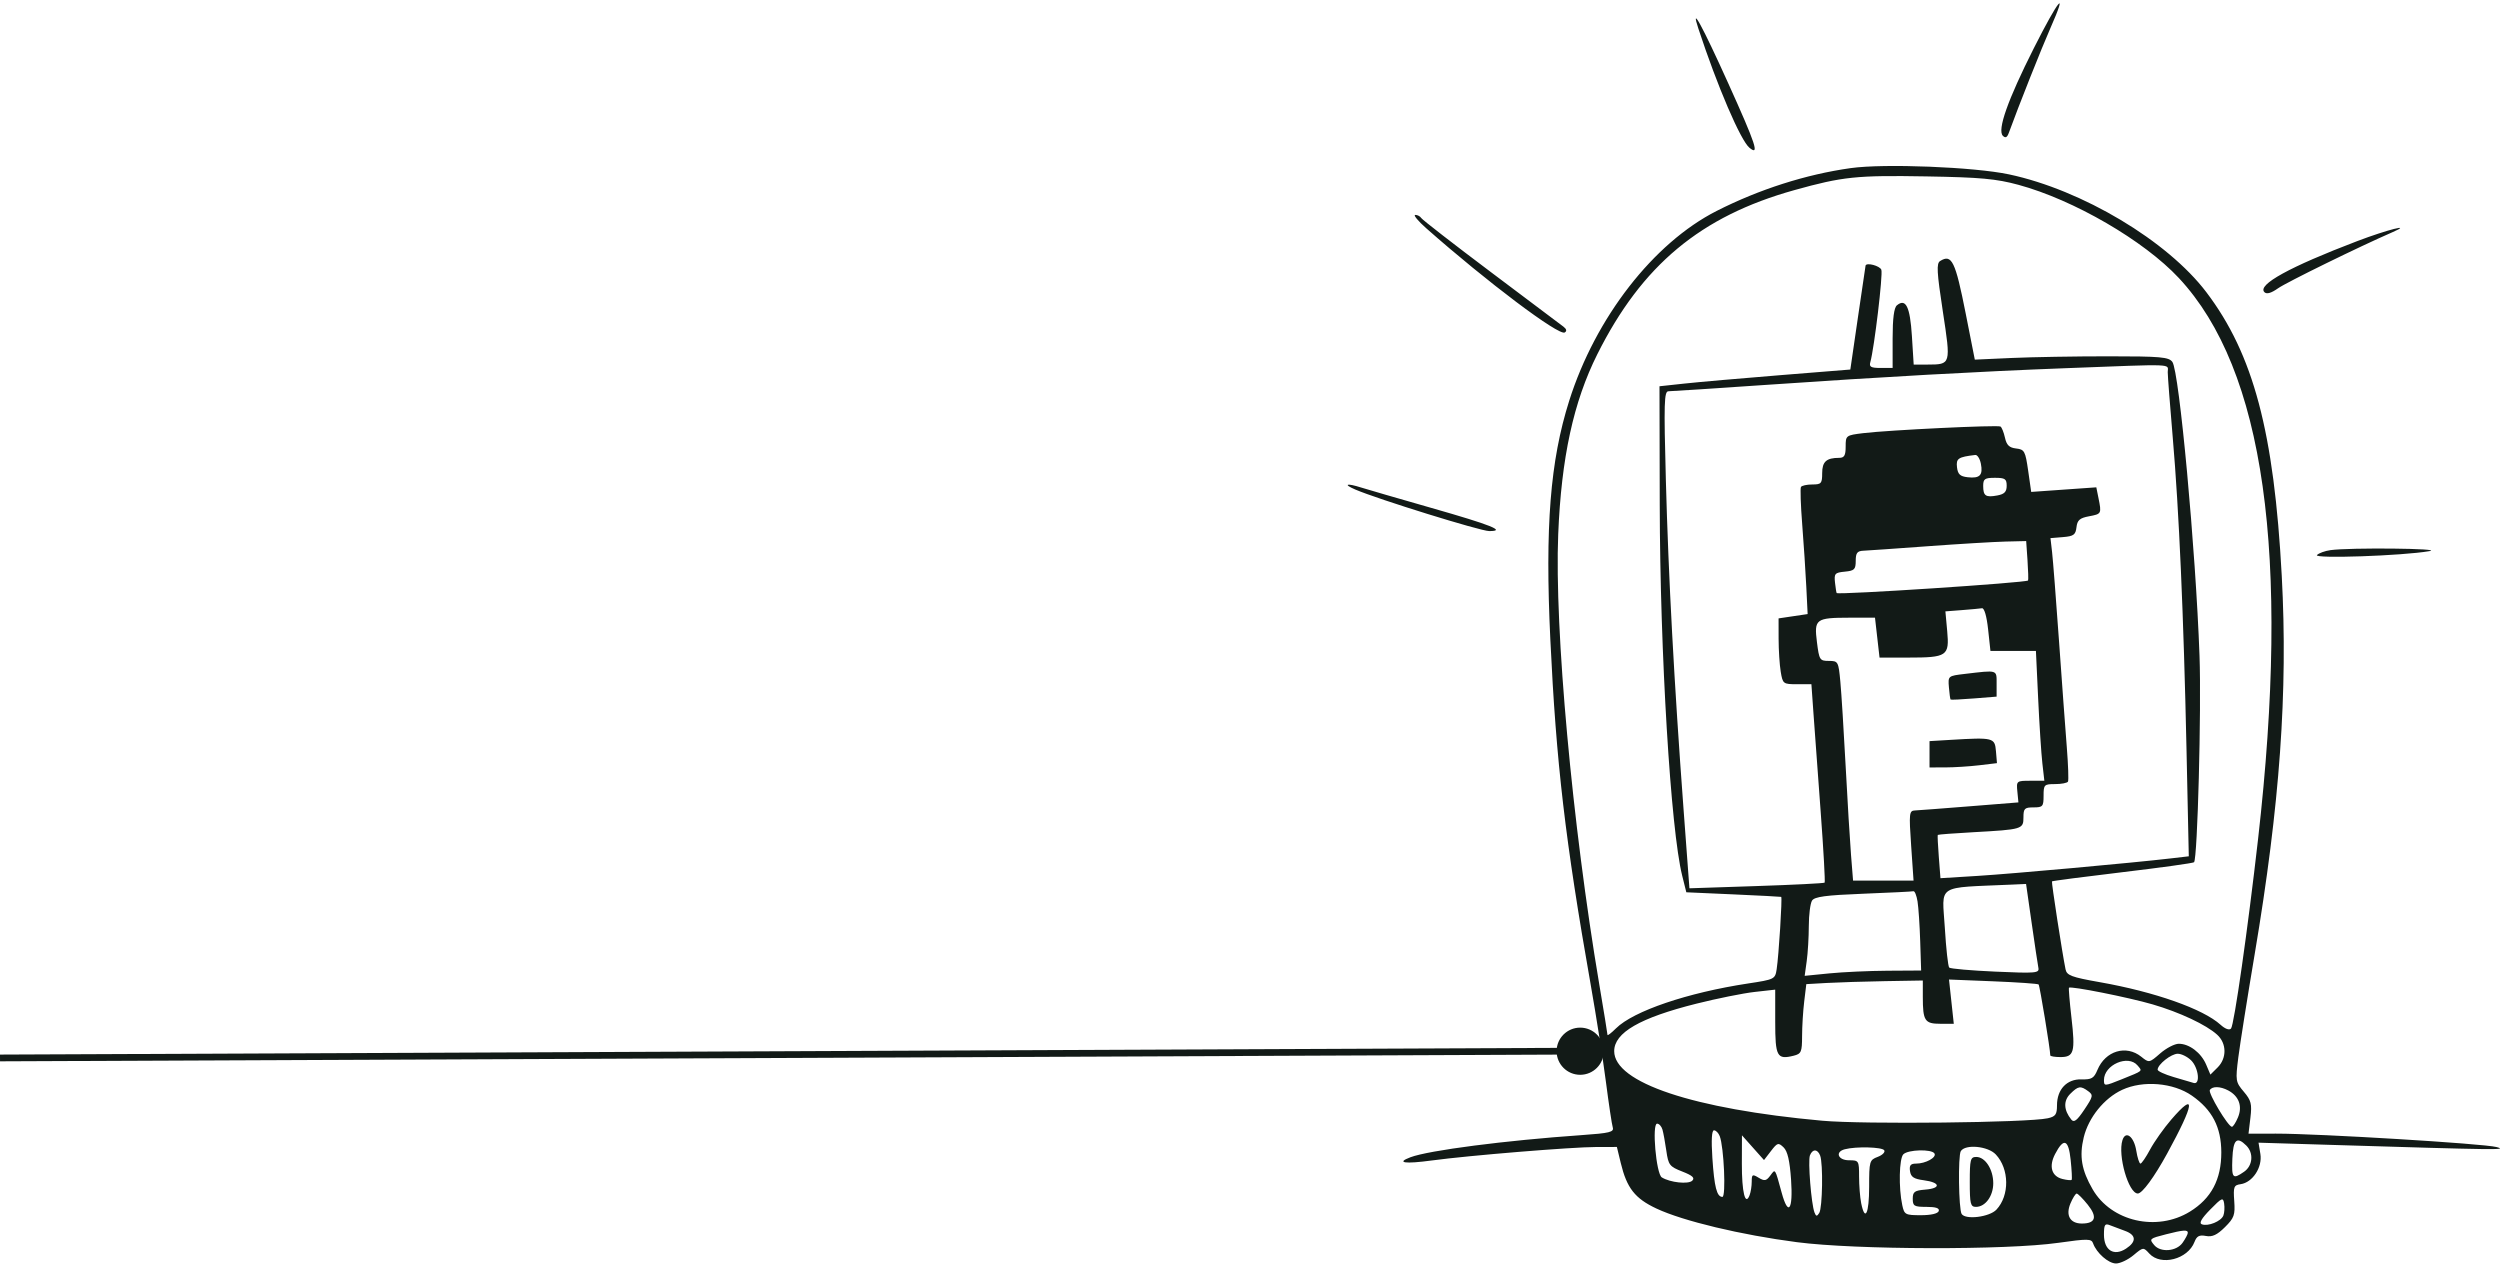
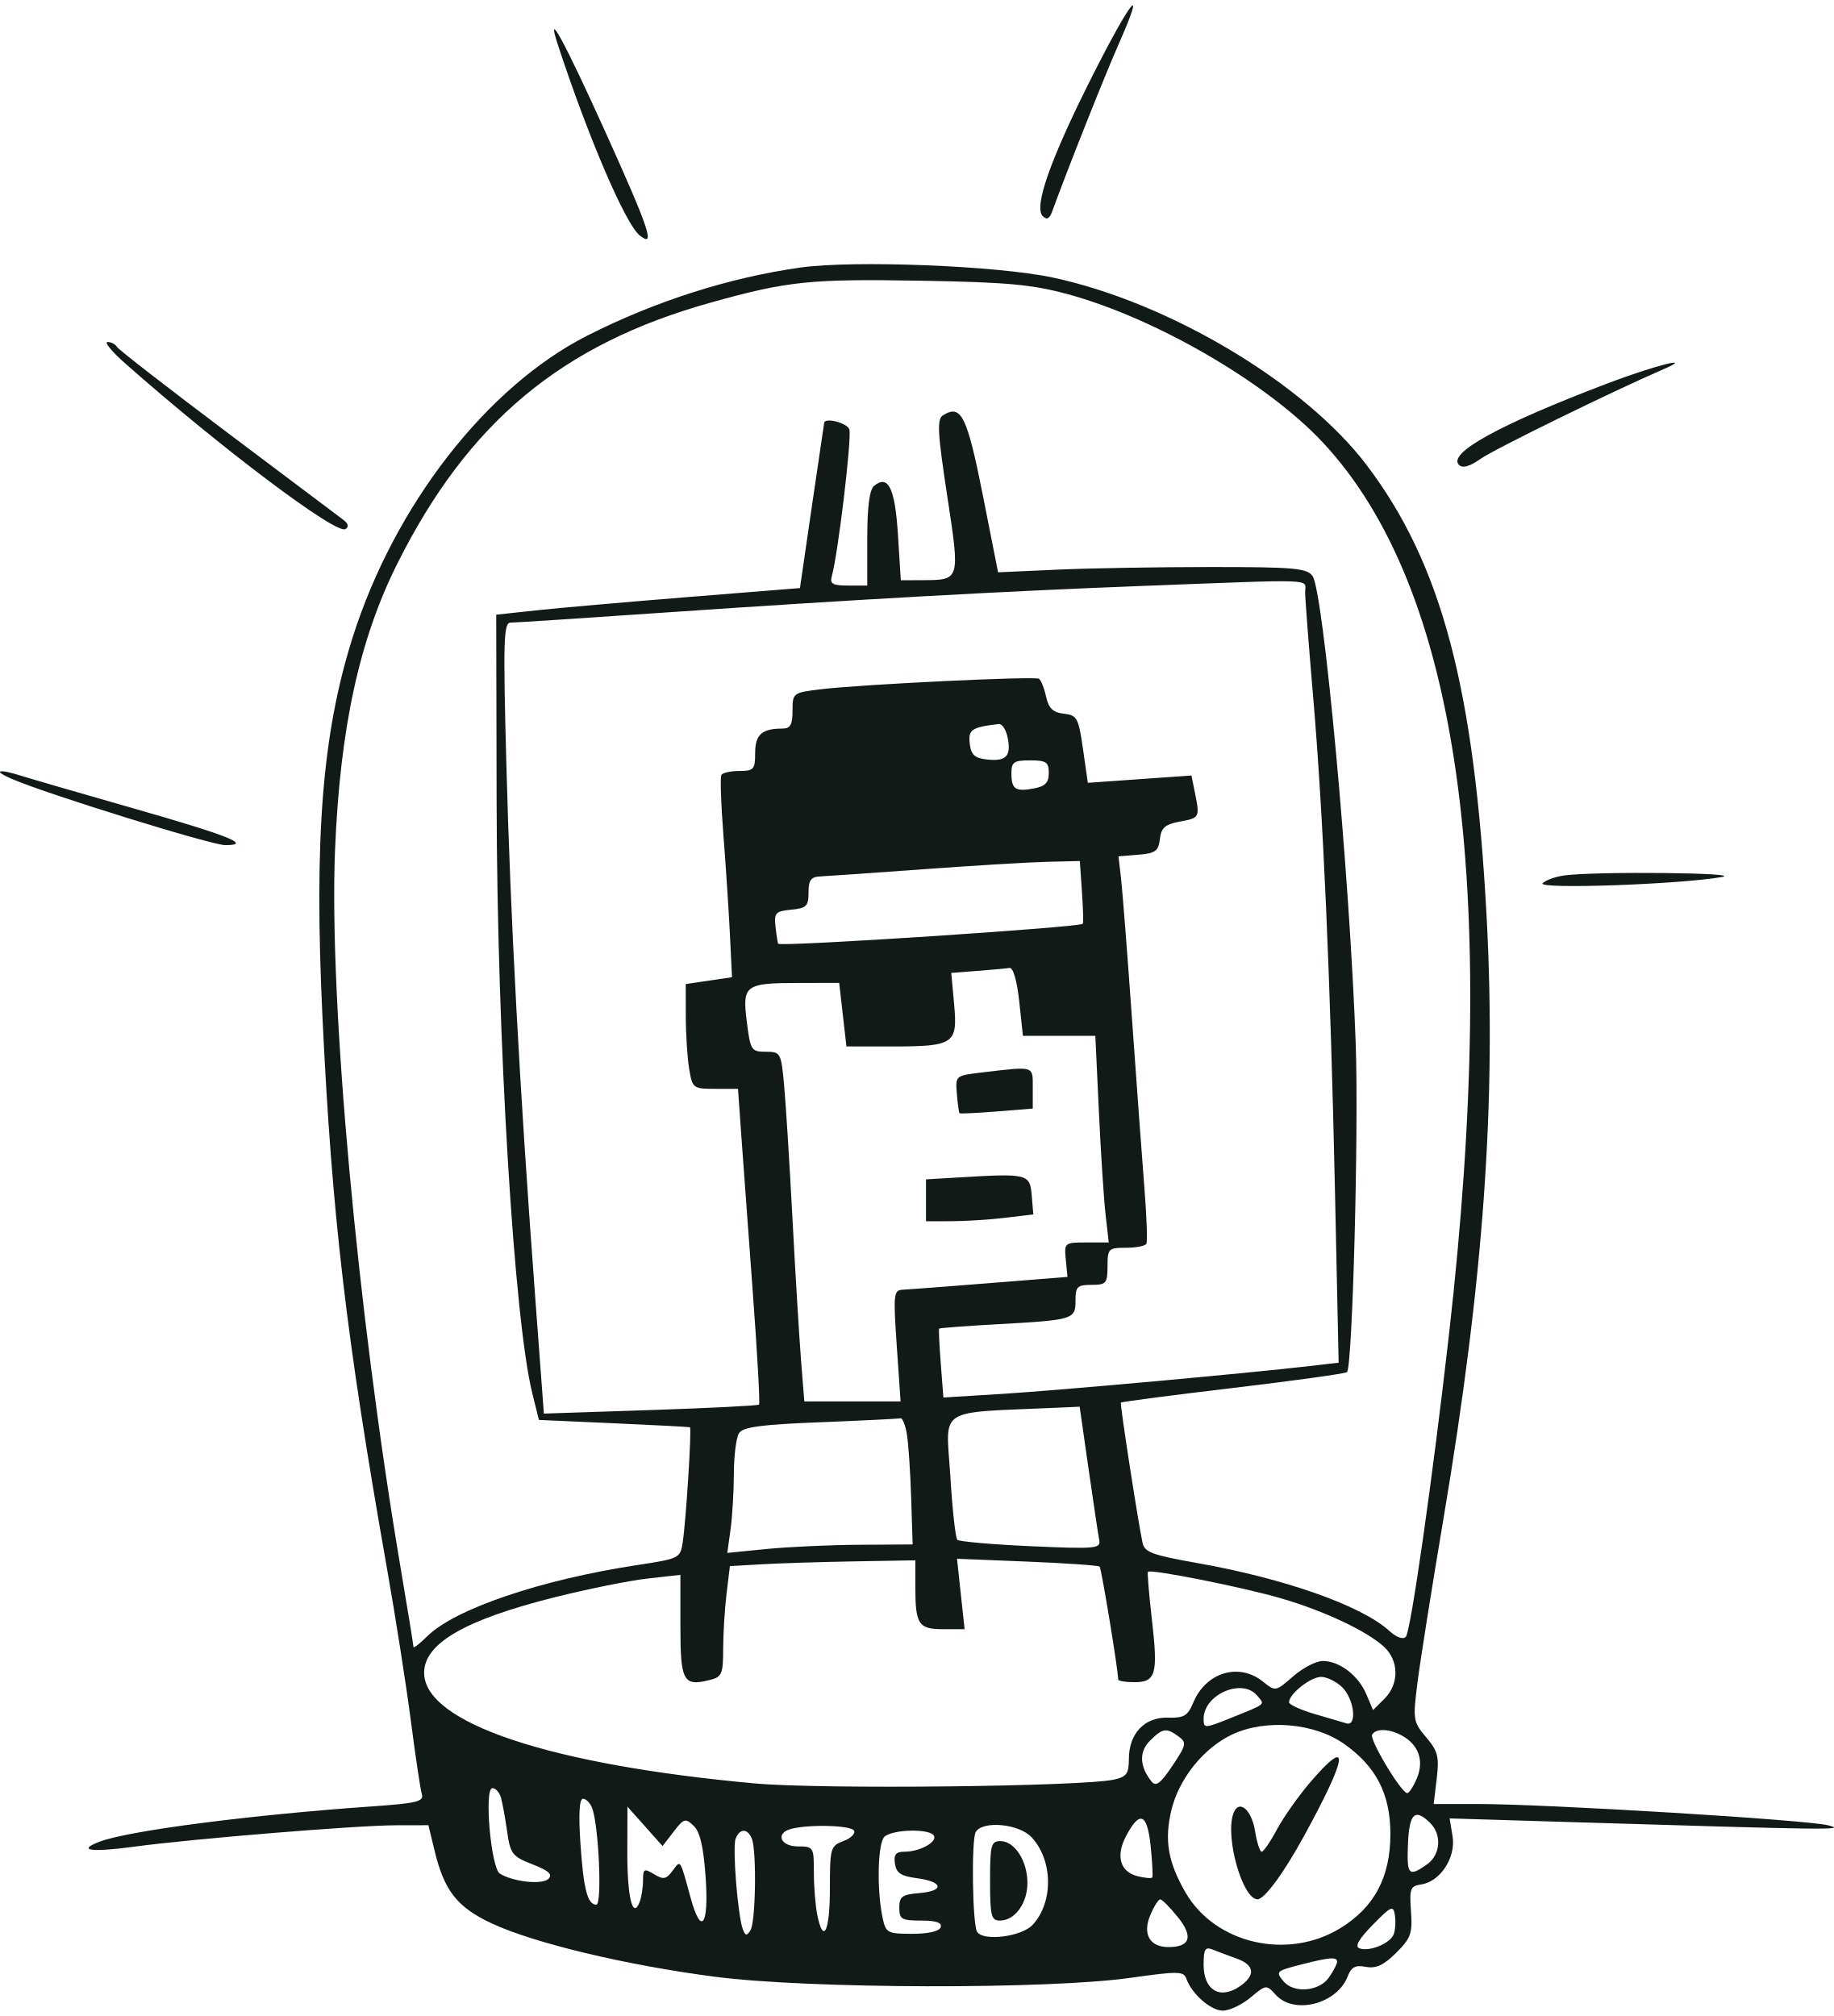
- <svg xmlns="http://www.w3.org/2000/svg" width="371" height="188" viewBox="0 0 371 188" fill="none">
-   <path fill-rule="evenodd" clip-rule="evenodd" d="M301.825 7.143C297.947 14.833 296.367 19.301 297.227 20.154C297.603 20.528 297.858 20.406 298.102 19.734C299.521 15.83 302.989 7.091 304.274 4.187C306.969 -1.908 305.487 -0.119 301.825 7.143ZM252.032 4.224C254.84 12.774 258.305 20.855 259.626 21.935C261.15 23.181 260.585 21.469 256.462 12.341C252.624 3.842 250.822 0.542 252.032 4.224ZM274.629 24.95C267.991 25.884 261.064 28.098 254.753 31.302C245.374 36.065 236.771 47.138 232.872 59.468C230.046 68.407 229.274 78.151 230.068 94.868C230.944 113.301 232.271 124.651 236.07 146.193C236.879 150.782 237.89 157.229 238.315 160.52C238.741 163.811 239.199 166.866 239.333 167.308C239.541 167.998 238.883 168.161 234.708 168.452C223.402 169.241 212.024 170.712 209.313 171.735C207.122 172.562 208.436 172.759 212.489 172.213C217.999 171.47 233.232 170.223 236.884 170.215L239.946 170.209L240.523 172.597C241.423 176.318 242.624 177.85 245.818 179.349C249.764 181.202 258.355 183.258 266.678 184.342C275.399 185.477 297.725 185.532 305.435 184.437C309.834 183.813 310.37 183.82 310.612 184.509C311.115 185.939 312.893 187.5 314.018 187.5C314.634 187.5 315.797 186.95 316.603 186.277C318.057 185.062 318.074 185.06 318.958 186.03C320.676 187.914 324.674 186.883 325.663 184.301C325.997 183.431 326.379 183.231 327.357 183.417C328.302 183.596 329.014 183.267 330.176 182.114C331.552 180.748 331.711 180.304 331.561 178.231C331.409 176.125 331.504 175.874 332.503 175.734C334.285 175.482 335.763 173.226 335.44 171.25L335.165 169.573L345.724 169.895C370.935 170.663 372.225 170.68 370.47 170.219C368.534 169.71 344.159 168.228 337.763 168.231L333.679 168.233L333.962 165.867C334.206 163.824 334.072 163.299 332.978 162.008C331.762 160.575 331.73 160.37 332.167 156.914C332.417 154.934 333.508 148.055 334.59 141.629C338.337 119.387 339.536 102.666 338.614 85.482C337.467 64.098 334.41 52.588 327.43 43.372C321.649 35.741 309.011 28.191 298.144 25.878C292.961 24.774 279.619 24.248 274.629 24.95ZM299.533 27.426C307.743 29.652 318.158 35.703 323.339 41.256C336.02 54.849 339.9 82.317 335.098 124.511C333.574 137.901 331.542 152.136 331.082 152.639C330.827 152.919 330.212 152.696 329.532 152.078C326.948 149.727 319.772 147.196 311.599 145.753C307.393 145.01 306.711 144.753 306.525 143.842C306.046 141.498 304.414 130.924 304.512 130.798C304.569 130.724 309.283 130.109 314.985 129.431C320.688 128.753 325.463 128.089 325.597 127.956C326.11 127.447 326.697 105.339 326.409 97.339C325.841 81.536 323.398 55.091 322.379 53.708C321.844 52.981 320.637 52.876 312.89 52.876C308.008 52.876 301.549 52.987 298.537 53.123L293.062 53.37L291.71 46.524C290.174 38.745 289.64 37.651 287.911 38.739C287.354 39.089 287.424 40.366 288.316 46.216C289.525 54.133 289.538 54.09 286.038 54.103L283.992 54.111L283.725 49.848C283.452 45.521 282.819 44.224 281.504 45.307C281.072 45.663 280.865 47.252 280.865 50.219V54.605H279.09C277.637 54.605 277.358 54.447 277.557 53.74C278.144 51.649 279.45 40.699 279.191 40.03C278.964 39.44 276.98 38.918 276.85 39.413C276.833 39.481 276.317 42.98 275.704 47.188L274.589 54.839L264.162 55.677C258.427 56.138 252.055 56.697 250.001 56.919L246.268 57.322L246.305 74.86C246.351 96.995 247.929 123.082 249.637 129.95L250.25 132.415L257.22 132.725C261.053 132.896 264.253 133.063 264.331 133.096C264.509 133.171 263.971 141.758 263.659 143.817C263.434 145.307 263.349 145.35 259.436 145.945C250.415 147.315 242.406 150.035 239.812 152.61C239.119 153.298 238.552 153.734 238.552 153.58C238.552 153.425 238.002 150.045 237.33 146.068C233.32 122.329 230.67 93.284 231.238 79.306C231.701 67.925 233.498 59.652 237.046 52.562C243.655 39.358 252.377 32.094 266.279 28.215C273.464 26.211 275.496 25.999 285.843 26.178C293.916 26.318 296.221 26.529 299.533 27.426ZM211.67 33.888C220.66 41.829 231.344 49.869 232.206 49.34C232.547 49.131 232.481 48.831 232.016 48.477C231.623 48.179 226.782 44.538 221.257 40.386C215.732 36.233 211.078 32.621 210.914 32.358C210.75 32.094 210.349 31.885 210.023 31.894C209.697 31.902 210.438 32.799 211.67 33.888ZM349.811 35.782C339.777 39.606 334.94 42.267 336.041 43.359C336.378 43.694 337.044 43.503 338.069 42.778C339.326 41.891 350.243 36.54 355.038 34.461C358.194 33.093 354.257 34.089 349.811 35.782ZM321.692 55.222C321.695 55.833 322.029 60.188 322.433 64.899C323.37 75.824 324.047 91.155 324.478 111.219L324.817 127.075L322.131 127.388C316.32 128.065 298.74 129.657 293.5 129.982L287.964 130.324L287.72 127.17C287.586 125.436 287.515 123.965 287.564 123.901C287.612 123.838 289.989 123.657 292.845 123.5C300.115 123.098 300.28 123.049 300.28 121.29C300.28 119.983 300.448 119.817 301.773 119.817C303.148 119.817 303.267 119.68 303.267 118.088C303.267 116.447 303.354 116.359 304.979 116.359C305.922 116.359 306.782 116.192 306.891 115.988C307 115.785 306.921 113.506 306.716 110.925C306.511 108.343 305.989 101.229 305.556 95.115C305.123 89.002 304.66 83.068 304.529 81.929L304.289 79.858L306.142 79.706C307.73 79.575 308.018 79.366 308.149 78.245C308.271 77.188 308.632 76.874 310.015 76.616C311.869 76.272 311.884 76.243 311.411 73.899L311.093 72.32L306.262 72.66L301.43 73.001L300.98 69.855C300.562 66.941 300.43 66.697 299.192 66.555C298.174 66.439 297.78 66.058 297.536 64.955C297.361 64.16 297.06 63.413 296.87 63.296C296.455 63.041 280.22 63.825 276.509 64.279C273.935 64.594 273.896 64.624 273.896 66.271C273.896 67.59 273.694 67.944 272.941 67.944C271.037 67.944 270.411 68.507 270.411 70.22C270.411 71.745 270.28 71.896 268.947 71.896C268.142 71.896 267.384 72.063 267.262 72.266C267.141 72.47 267.224 74.971 267.448 77.824C267.672 80.677 267.945 84.838 268.055 87.07L268.253 91.128L266.097 91.448L263.94 91.769L263.945 94.801C263.948 96.469 264.09 98.667 264.259 99.685C264.56 101.489 264.624 101.538 266.69 101.538H268.812L269.118 105.861C269.287 108.239 269.769 114.823 270.19 120.494C270.611 126.165 270.874 130.885 270.775 130.984C270.675 131.083 266.12 131.312 260.652 131.493L250.711 131.823L249.833 120.015C248.442 101.302 247.595 85.538 247.214 71.278C246.906 59.748 246.956 58.063 247.602 58.063C248.01 58.063 254.597 57.633 262.24 57.106C279.562 55.915 293.629 55.131 306.502 54.642C323.171 54.008 321.684 53.952 321.692 55.222ZM293.961 68.808C294.3 70.522 293.809 71.028 292.002 70.823C290.874 70.695 290.54 70.383 290.419 69.34C290.267 68.038 290.592 67.819 293.128 67.517C293.438 67.48 293.813 68.061 293.961 68.808ZM297.791 72.085C297.791 72.977 297.459 73.326 296.425 73.522C294.682 73.853 294.306 73.603 294.306 72.114C294.306 71.065 294.533 70.908 296.048 70.908C297.552 70.908 297.791 71.069 297.791 72.085ZM201.12 72.644C204.42 74.067 219.716 78.812 221.002 78.812C223.555 78.812 221.338 77.925 212.417 75.376C207.489 73.967 202.807 72.608 202.013 72.355C199.826 71.659 199.259 71.842 201.12 72.644ZM300.881 83.135C300.988 84.697 301.025 86.052 300.964 86.145C300.747 86.473 272.946 88.299 272.565 88.01C272.517 87.974 272.405 87.279 272.316 86.466C272.168 85.12 272.298 84.974 273.772 84.833C275.194 84.697 275.389 84.503 275.389 83.228C275.389 82.067 275.613 81.767 276.509 81.728C277.126 81.701 281.438 81.401 286.092 81.06C290.747 80.72 295.934 80.408 297.62 80.368L300.685 80.294L300.881 83.135ZM345.829 81.642C345.008 81.758 344.111 82.085 343.838 82.369C343.288 82.94 356.507 82.483 360.514 81.792C362.89 81.383 348.691 81.237 345.829 81.642ZM295.034 93.386L295.381 96.598H298.756H302.131L302.461 103.638C302.642 107.51 302.923 111.845 303.086 113.271L303.381 115.865H301.301C299.254 115.865 299.223 115.891 299.377 117.471L299.533 119.076L292.315 119.653C288.345 119.97 284.683 120.249 284.178 120.271C283.321 120.308 283.283 120.665 283.615 125.499L283.971 130.686H279.483H274.995L274.69 126.857C274.523 124.752 274.163 118.804 273.891 113.642C273.619 108.479 273.267 102.866 273.108 101.167C272.83 98.169 272.78 98.08 271.403 98.08C270.054 98.08 269.968 97.944 269.636 95.308C269.202 91.859 269.445 91.675 274.454 91.665L278.248 91.657L278.585 94.621L278.923 97.586H283.163C288.955 97.586 289.303 97.351 288.966 93.67L288.697 90.728L291.129 90.541C292.465 90.438 293.813 90.313 294.124 90.264C294.467 90.21 294.824 91.433 295.034 93.386ZM291.568 100.01C289.085 100.302 289.08 100.307 289.219 102.006C289.296 102.942 289.408 103.756 289.468 103.813C289.528 103.871 291.089 103.797 292.937 103.648L296.297 103.379V101.47C296.297 99.355 296.527 99.426 291.568 100.01ZM289.452 109.797L286.341 109.983V111.936V113.889L288.706 113.884C290.006 113.882 292.258 113.739 293.71 113.566L296.349 113.251L296.199 111.471C296.029 109.466 295.824 109.415 289.452 109.797ZM301.5 136.985C301.957 140.177 302.406 143.171 302.498 143.636C302.652 144.412 302.123 144.458 296.122 144.19C292.522 144.03 289.436 143.761 289.264 143.591C289.092 143.422 288.801 140.79 288.616 137.742C288.213 131.088 287.123 131.794 298.608 131.273L300.669 131.18L301.5 136.985ZM284.563 133.774C284.706 134.657 284.884 137.325 284.959 139.702L285.097 144.025L280.119 144.056C277.381 144.072 273.492 144.25 271.478 144.45L267.814 144.814L268.117 142.621C268.284 141.415 268.424 139.07 268.428 137.41C268.432 135.75 268.647 134.058 268.906 133.65C269.275 133.071 270.932 132.848 276.491 132.63C280.402 132.476 283.761 132.31 283.954 132.259C284.147 132.209 284.421 132.89 284.563 133.774ZM285.346 147.937C285.346 151.49 285.632 151.929 287.946 151.929H289.942L289.587 148.645L289.233 145.361L295.778 145.625C299.378 145.769 302.416 145.981 302.531 146.094C302.7 146.262 304.262 155.759 304.262 156.619C304.262 156.757 304.941 156.87 305.771 156.87C307.784 156.87 307.992 156.121 307.403 151.011C307.132 148.663 306.967 146.669 307.035 146.581C307.257 146.292 315.862 148.004 319.445 149.049C323.451 150.218 327.407 152.077 329.028 153.552C330.452 154.848 330.478 157.037 329.086 158.418L328.023 159.472L327.394 157.987C326.65 156.232 324.894 154.894 323.334 154.894C322.72 154.894 321.478 155.538 320.574 156.325C318.941 157.749 318.925 157.752 317.764 156.819C315.52 155.016 312.444 155.941 311.26 158.776C310.744 160.014 310.395 160.221 308.888 160.178C306.718 160.117 305.258 161.667 305.258 164.03C305.258 165.391 305.041 165.695 303.889 165.951C300.924 166.608 276.56 166.873 270.411 166.314C251.257 164.575 239.547 160.659 239.547 155.991C239.547 153.248 243.36 151.046 251.756 148.942C254.809 148.176 258.687 147.395 260.374 147.206L263.442 146.862V151.634C263.442 156.803 263.703 157.284 266.181 156.667C267.308 156.386 267.425 156.115 267.429 153.773C267.431 152.351 267.573 150.031 267.745 148.616L268.056 146.045L271.1 145.871C272.775 145.776 276.665 145.655 279.745 145.602L285.346 145.507V147.937ZM325.17 157.364C326.273 158.459 326.558 161.011 325.543 160.71C325.201 160.609 323.857 160.213 322.557 159.831C321.256 159.448 320.192 158.959 320.192 158.744C320.192 157.97 322.203 156.376 323.179 156.376C323.726 156.376 324.622 156.82 325.17 157.364ZM317.215 158.117C317.954 159.001 318.132 158.846 314.841 160.176C312.305 161.2 312.227 161.203 312.227 160.286C312.227 158.018 315.824 156.454 317.215 158.117ZM325.28 162.595C328.296 164.698 329.632 167.271 329.642 170.996C329.653 175.027 328.157 177.854 324.979 179.807C320.069 182.825 313.317 181.275 310.547 176.494C308.901 173.654 308.548 171.591 309.227 168.78C309.938 165.839 312.259 162.969 314.93 161.73C318.025 160.293 322.519 160.669 325.28 162.595ZM309.891 161.934C310.666 162.502 310.62 162.72 309.315 164.669C308.231 166.29 307.778 166.637 307.386 166.151C306.247 164.74 306.189 163.357 307.224 162.329C308.413 161.149 308.753 161.098 309.891 161.934ZM330.667 161.822C332.259 162.667 332.805 164.166 332.12 165.807C331.791 166.598 331.38 167.232 331.208 167.216C330.629 167.163 327.661 162.206 327.94 161.758C328.306 161.171 329.494 161.198 330.667 161.822ZM322.227 166.133C321.114 167.424 319.697 169.425 319.078 170.579C318.46 171.734 317.814 172.679 317.643 172.679C317.472 172.679 317.193 171.814 317.022 170.757C316.683 168.652 315.447 167.713 314.972 169.199C314.251 171.455 315.864 177.081 317.243 177.118C317.89 177.135 319.692 174.685 321.6 171.197C325.695 163.71 325.926 161.846 322.227 166.133ZM246.704 167.615C246.843 168.09 247.104 169.51 247.283 170.77C247.584 172.889 247.761 173.12 249.652 173.857C251.167 174.448 251.55 174.797 251.134 175.21C250.557 175.783 247.826 175.489 246.608 174.722C245.772 174.196 245.124 166.751 245.913 166.751C246.209 166.751 246.564 167.14 246.704 167.615ZM255.208 168.603C255.83 170.211 256.156 177.619 255.605 177.619C254.775 177.619 254.403 176.17 254.114 171.814C253.938 169.164 254.024 167.739 254.358 167.739C254.641 167.739 255.024 168.128 255.208 168.603ZM262.811 170.811C263.768 169.568 263.907 169.527 264.682 170.269C265.273 170.835 265.6 172.246 265.796 175.085C266.106 179.576 265.379 180.575 264.401 177.002C263.382 173.28 263.48 173.427 262.712 174.456C262.113 175.257 261.857 175.304 260.983 174.775C260.057 174.213 259.957 174.269 259.957 175.352C259.957 176.011 259.814 176.921 259.639 177.373C258.997 179.034 258.479 176.915 258.492 172.679L258.505 168.48L260.142 170.316L261.778 172.153L262.811 170.811ZM307.435 175.085C307.358 175.186 306.74 175.129 306.061 174.96C304.452 174.56 304.02 173.094 304.973 171.266C306.259 168.798 306.968 169.066 307.287 172.14C307.446 173.659 307.512 174.985 307.435 175.085ZM333.348 169.997C334.471 171.111 334.315 172.989 333.024 173.886C331.334 175.061 331.163 174.869 331.282 171.942C331.398 169.1 331.935 168.594 333.348 169.997ZM279.621 170.704C279.791 170.976 279.356 171.415 278.655 171.68C277.434 172.14 277.381 172.326 277.381 176.125C277.381 180.133 276.77 181.383 276.198 178.546C276.027 177.696 275.887 175.918 275.887 174.593C275.887 172.247 275.849 172.185 274.394 172.185C272.75 172.185 272.275 170.937 273.772 170.549C275.456 170.112 279.317 170.214 279.621 170.704ZM296.174 171.32C298.193 173.467 298.24 177.412 296.272 179.509C295.234 180.614 291.672 181.055 291.107 180.149C290.663 179.436 290.559 171.495 290.985 170.826C291.664 169.759 295.004 170.077 296.174 171.32ZM270.109 171.484C270.562 172.656 270.458 179.251 269.975 180.007C269.632 180.545 269.502 180.531 269.271 179.934C268.793 178.699 268.278 172.277 268.591 171.467C268.973 170.48 269.724 170.488 270.109 171.484ZM287.072 171.172C287.437 171.757 285.77 172.679 284.348 172.679C283.531 172.679 283.322 172.935 283.444 173.791C283.569 174.664 284.005 174.955 285.486 175.149C287.951 175.472 288.097 176.342 285.719 176.537C284.114 176.669 283.852 176.86 283.852 177.896C283.852 178.977 284.062 179.101 285.885 179.101C287.29 179.101 287.853 179.292 287.71 179.719C287.582 180.101 286.572 180.336 285.06 180.336C282.749 180.336 282.6 180.257 282.298 178.854C281.741 176.27 281.834 171.916 282.458 171.296C283.167 170.592 286.653 170.499 287.072 171.172ZM292.315 175.396C292.315 178.668 292.422 179.101 293.233 179.101C294.626 179.101 295.799 177.495 295.799 175.591C295.799 173.537 294.608 171.691 293.282 171.691C292.41 171.691 292.315 172.056 292.315 175.396ZM309.83 178.788C311.288 180.601 310.982 181.572 308.952 181.572C307.203 181.572 306.513 180.371 307.249 178.608C307.589 177.792 308.009 177.125 308.18 177.125C308.353 177.125 309.095 177.873 309.83 178.788ZM329.949 180.384C329.617 181.243 327.673 182.035 326.752 181.687C326.302 181.517 326.696 180.825 327.997 179.499C329.735 177.726 329.913 177.649 330.063 178.613C330.153 179.193 330.102 179.99 329.949 180.384ZM315.338 182.658C317.03 183.267 317.09 184.264 315.496 185.301C313.694 186.473 312.227 185.544 312.227 183.231C312.227 181.746 312.365 181.522 313.098 181.816C313.577 182.009 314.586 182.388 315.338 182.658ZM324.672 182.944C324.672 183.155 324.323 183.822 323.897 184.426C322.988 185.714 320.634 185.907 319.684 184.771C318.912 183.848 318.963 183.802 321.436 183.17C323.994 182.517 324.672 182.47 324.672 182.944Z" fill="#121A17" />
-   <line x1="232.002" y1="156" x2="0.002" y2="157" stroke="#121A17" />
-   <circle r="3.5" transform="matrix(-1 0 0 1 234.5 156)" fill="#121A17" />
+ <svg xmlns="http://www.w3.org/2000/svg" width="171" height="188" viewBox="0 0 171 188" fill="none">
+   <path fill-rule="evenodd" clip-rule="evenodd" d="M101.825 7.143C97.947 14.833 96.367 19.301 97.227 20.154C97.603 20.528 97.858 20.406 98.102 19.734C99.52 15.83 102.989 7.091 104.274 4.187C106.969 -1.908 105.487 -0.119 101.825 7.143ZM52.032 4.224C54.84 12.774 58.305 20.855 59.626 21.935C61.15 23.181 60.585 21.469 56.462 12.341C52.624 3.842 50.822 0.542 52.032 4.224ZM74.629 24.95C67.99 25.884 61.064 28.098 54.753 31.302C45.374 36.065 36.771 47.138 32.872 59.468C30.046 68.407 29.274 78.151 30.068 94.868C30.944 113.301 32.271 124.651 36.07 146.193C36.879 150.782 37.89 157.229 38.315 160.52C38.741 163.811 39.199 166.866 39.333 167.308C39.541 167.998 38.883 168.161 34.708 168.452C23.402 169.241 12.024 170.712 9.313 171.735C7.122 172.562 8.436 172.759 12.489 172.213C17.999 171.47 33.232 170.223 36.884 170.215L39.946 170.209L40.523 172.597C41.423 176.318 42.624 177.85 45.818 179.349C49.764 181.202 58.355 183.258 66.678 184.342C75.399 185.477 97.725 185.532 105.435 184.437C109.834 183.813 110.37 183.82 110.612 184.509C111.115 185.939 112.893 187.5 114.018 187.5C114.634 187.5 115.797 186.95 116.603 186.277C118.057 185.062 118.074 185.06 118.958 186.03C120.676 187.914 124.674 186.883 125.663 184.301C125.997 183.431 126.379 183.231 127.357 183.417C128.302 183.596 129.014 183.267 130.176 182.114C131.552 180.748 131.711 180.304 131.561 178.231C131.409 176.125 131.504 175.874 132.503 175.734C134.285 175.482 135.763 173.226 135.44 171.25L135.165 169.573L145.724 169.895C170.935 170.663 172.225 170.68 170.47 170.219C168.534 169.71 144.159 168.228 137.763 168.231L133.679 168.233L133.962 165.867C134.206 163.824 134.072 163.299 132.978 162.008C131.762 160.575 131.73 160.37 132.167 156.914C132.417 154.934 133.508 148.055 134.59 141.629C138.337 119.387 139.536 102.666 138.614 85.482C137.467 64.098 134.41 52.588 127.43 43.372C121.649 35.741 109.011 28.191 98.144 25.878C92.961 24.774 79.619 24.248 74.629 24.95ZM99.533 27.426C107.743 29.652 118.158 35.703 123.339 41.256C136.02 54.849 139.9 82.317 135.098 124.511C133.574 137.901 131.542 152.136 131.082 152.639C130.827 152.919 130.212 152.696 129.532 152.078C126.948 149.727 119.772 147.196 111.599 145.753C107.393 145.01 106.711 144.753 106.525 143.842C106.046 141.498 104.414 130.924 104.512 130.798C104.569 130.724 109.283 130.109 114.985 129.431C120.688 128.753 125.463 128.089 125.597 127.956C126.11 127.447 126.697 105.339 126.409 97.339C125.841 81.536 123.398 55.091 122.379 53.708C121.844 52.981 120.637 52.876 112.89 52.876C108.008 52.876 101.549 52.987 98.537 53.123L93.061 53.37L91.71 46.524C90.174 38.745 89.64 37.651 87.911 38.739C87.354 39.089 87.424 40.366 88.316 46.216C89.525 54.133 89.537 54.09 86.038 54.103L83.993 54.111L83.725 49.848C83.452 45.521 82.819 44.224 81.504 45.307C81.072 45.663 80.865 47.252 80.865 50.219V54.605H79.09C77.638 54.605 77.358 54.447 77.557 53.74C78.144 51.649 79.45 40.699 79.191 40.03C78.964 39.44 76.98 38.918 76.85 39.413C76.833 39.481 76.317 42.98 75.704 47.188L74.589 54.839L64.162 55.677C58.427 56.138 52.055 56.697 50.001 56.919L46.268 57.322L46.305 74.86C46.351 96.995 47.929 123.082 49.637 129.95L50.25 132.415L57.219 132.725C61.053 132.896 64.253 133.063 64.331 133.096C64.509 133.171 63.971 141.758 63.659 143.817C63.434 145.307 63.349 145.35 59.436 145.945C50.415 147.315 42.406 150.035 39.812 152.61C39.119 153.298 38.552 153.734 38.552 153.58C38.552 153.425 38.002 150.045 37.33 146.068C33.32 122.329 30.67 93.284 31.238 79.306C31.701 67.925 33.498 59.652 37.046 52.562C43.655 39.358 52.377 32.094 66.279 28.215C73.464 26.211 75.496 25.999 85.843 26.178C93.916 26.318 96.221 26.529 99.533 27.426ZM11.67 33.888C20.66 41.829 31.344 49.869 32.206 49.34C32.547 49.131 32.481 48.831 32.016 48.477C31.623 48.179 26.782 44.538 21.257 40.386C15.732 36.233 11.078 32.621 10.914 32.358C10.75 32.094 10.349 31.885 10.023 31.894C9.697 31.902 10.438 32.799 11.67 33.888ZM149.811 35.782C139.777 39.606 134.94 42.267 136.041 43.359C136.378 43.694 137.044 43.503 138.069 42.778C139.326 41.891 150.243 36.54 155.038 34.461C158.194 33.093 154.257 34.089 149.811 35.782ZM121.692 55.222C121.695 55.833 122.029 60.188 122.433 64.899C123.37 75.824 124.047 91.155 124.478 111.219L124.817 127.075L122.131 127.388C116.32 128.065 98.74 129.657 93.5 129.982L87.964 130.324L87.72 127.17C87.586 125.436 87.516 123.965 87.564 123.901C87.612 123.838 89.989 123.657 92.846 123.5C100.115 123.098 100.28 123.049 100.28 121.29C100.28 119.983 100.448 119.817 101.773 119.817C103.148 119.817 103.267 119.68 103.267 118.088C103.267 116.447 103.354 116.359 104.979 116.359C105.922 116.359 106.782 116.192 106.891 115.988C107 115.785 106.921 113.506 106.716 110.925C106.511 108.343 105.989 101.229 105.556 95.115C105.123 89.002 104.66 83.068 104.529 81.929L104.289 79.858L106.142 79.706C107.73 79.575 108.018 79.366 108.149 78.245C108.271 77.188 108.632 76.874 110.015 76.616C111.869 76.272 111.884 76.243 111.411 73.899L111.093 72.32L106.262 72.66L101.43 73.001L100.98 69.855C100.562 66.941 100.43 66.697 99.192 66.555C98.174 66.439 97.78 66.058 97.536 64.955C97.361 64.16 97.06 63.413 96.87 63.296C96.455 63.041 80.22 63.825 76.51 64.279C73.935 64.594 73.896 64.624 73.896 66.271C73.896 67.59 73.694 67.944 72.941 67.944C71.037 67.944 70.411 68.507 70.411 70.22C70.411 71.745 70.28 71.896 68.947 71.896C68.142 71.896 67.384 72.063 67.262 72.266C67.141 72.47 67.224 74.971 67.448 77.824C67.672 80.677 67.945 84.838 68.055 87.07L68.253 91.128L66.097 91.448L63.94 91.769L63.945 94.801C63.948 96.469 64.09 98.667 64.26 99.685C64.56 101.489 64.624 101.538 66.69 101.538H68.812L69.118 105.861C69.287 108.239 69.769 114.823 70.19 120.494C70.612 126.165 70.874 130.885 70.775 130.984C70.675 131.083 66.12 131.312 60.652 131.493L50.711 131.823L49.833 120.015C48.442 101.302 47.595 85.538 47.214 71.278C46.906 59.748 46.956 58.063 47.602 58.063C48.01 58.063 54.597 57.633 62.24 57.106C79.561 55.915 93.629 55.131 106.502 54.642C123.171 54.008 121.684 53.952 121.692 55.222ZM93.961 68.808C94.3 70.522 93.809 71.028 92.002 70.823C90.874 70.695 90.54 70.383 90.419 69.34C90.267 68.038 90.592 67.819 93.128 67.517C93.438 67.48 93.813 68.061 93.961 68.808ZM97.791 72.085C97.791 72.977 97.459 73.326 96.425 73.522C94.682 73.853 94.306 73.603 94.306 72.114C94.306 71.065 94.533 70.908 96.048 70.908C97.552 70.908 97.791 71.069 97.791 72.085ZM1.12 72.644C4.42 74.067 19.716 78.812 21.002 78.812C23.555 78.812 21.338 77.925 12.417 75.376C7.489 73.967 2.807 72.608 2.013 72.355C-0.174 71.659 -0.741 71.842 1.12 72.644ZM100.881 83.135C100.988 84.697 101.025 86.052 100.964 86.145C100.747 86.473 72.946 88.299 72.565 88.01C72.517 87.974 72.405 87.279 72.316 86.466C72.168 85.12 72.298 84.974 73.772 84.833C75.194 84.697 75.389 84.503 75.389 83.228C75.389 82.067 75.613 81.767 76.51 81.728C77.126 81.701 81.438 81.401 86.092 81.06C90.747 80.72 95.934 80.408 97.62 80.368L100.685 80.294L100.881 83.135ZM145.829 81.642C145.008 81.758 144.111 82.085 143.838 82.369C143.288 82.94 156.507 82.483 160.514 81.792C162.89 81.383 148.691 81.237 145.829 81.642ZM95.034 93.386L95.381 96.598H98.756H102.131L102.461 103.638C102.642 107.51 102.923 111.845 103.086 113.271L103.381 115.865H101.301C99.254 115.865 99.223 115.891 99.377 117.471L99.533 119.076L92.315 119.653C88.345 119.97 84.683 120.249 84.178 120.271C83.321 120.308 83.283 120.665 83.615 125.499L83.971 130.686H79.483H74.995L74.691 126.857C74.523 124.752 74.163 118.804 73.891 113.642C73.619 108.479 73.267 102.866 73.109 101.167C72.83 98.169 72.78 98.08 71.403 98.08C70.054 98.08 69.968 97.944 69.636 95.308C69.202 91.859 69.445 91.675 74.454 91.665L78.248 91.657L78.585 94.621L78.923 97.586H83.163C88.955 97.586 89.303 97.351 88.966 93.67L88.697 90.728L91.129 90.541C92.465 90.438 93.813 90.313 94.124 90.264C94.467 90.21 94.824 91.433 95.034 93.386ZM91.568 100.01C89.085 100.302 89.08 100.307 89.219 102.006C89.296 102.942 89.408 103.756 89.468 103.813C89.528 103.871 91.089 103.797 92.937 103.648L96.297 103.379V101.47C96.297 99.355 96.527 99.426 91.568 100.01ZM89.452 109.797L86.341 109.983V111.936V113.889L88.706 113.884C90.007 113.882 92.258 113.739 93.71 113.566L96.349 113.251L96.199 111.471C96.029 109.466 95.824 109.415 89.452 109.797ZM101.5 136.985C101.957 140.177 102.406 143.171 102.498 143.636C102.652 144.412 102.123 144.458 96.121 144.19C92.522 144.03 89.436 143.761 89.264 143.591C89.093 143.422 88.801 140.79 88.616 137.742C88.213 131.088 87.123 131.794 98.608 131.273L100.669 131.18L101.5 136.985ZM84.564 133.774C84.706 134.657 84.884 137.325 84.959 139.702L85.097 144.025L80.119 144.056C77.381 144.072 73.492 144.25 71.478 144.45L67.814 144.814L68.118 142.621C68.284 141.415 68.424 139.07 68.428 137.41C68.432 135.75 68.647 134.058 68.906 133.65C69.275 133.071 70.932 132.848 76.491 132.63C80.402 132.476 83.761 132.31 83.954 132.259C84.147 132.209 84.421 132.89 84.564 133.774ZM85.346 147.937C85.346 151.49 85.632 151.929 87.946 151.929H89.942L89.587 148.645L89.233 145.361L95.778 145.625C99.378 145.769 102.416 145.981 102.531 146.094C102.7 146.262 104.262 155.759 104.262 156.619C104.262 156.757 104.941 156.87 105.771 156.87C107.784 156.87 107.992 156.121 107.403 151.011C107.132 148.663 106.967 146.669 107.035 146.581C107.257 146.292 115.862 148.004 119.445 149.049C123.451 150.218 127.407 152.077 129.028 153.552C130.452 154.848 130.478 157.037 129.086 158.418L128.023 159.472L127.394 157.987C126.65 156.232 124.894 154.894 123.334 154.894C122.72 154.894 121.478 155.538 120.574 156.325C118.941 157.749 118.925 157.752 117.764 156.819C115.52 155.016 112.444 155.941 111.26 158.776C110.744 160.014 110.395 160.221 108.888 160.178C106.718 160.117 105.258 161.667 105.258 164.03C105.258 165.391 105.041 165.695 103.889 165.951C100.924 166.608 76.56 166.873 70.411 166.314C51.257 164.575 39.547 160.659 39.547 155.991C39.547 153.248 43.36 151.046 51.756 148.942C54.809 148.176 58.687 147.395 60.374 147.206L63.442 146.862V151.634C63.442 156.803 63.703 157.284 66.181 156.667C67.308 156.386 67.425 156.115 67.429 153.773C67.431 152.351 67.573 150.031 67.745 148.616L68.056 146.045L71.1 145.871C72.775 145.776 76.665 145.655 79.745 145.602L85.346 145.507V147.937ZM125.17 157.364C126.273 158.459 126.558 161.011 125.543 160.71C125.201 160.609 123.857 160.213 122.557 159.831C121.256 159.448 120.192 158.959 120.192 158.744C120.192 157.97 122.203 156.376 123.179 156.376C123.726 156.376 124.622 156.82 125.17 157.364ZM117.215 158.117C117.954 159.001 118.132 158.846 114.841 160.176C112.305 161.2 112.227 161.203 112.227 160.286C112.227 158.018 115.824 156.454 117.215 158.117ZM125.28 162.595C128.296 164.698 129.632 167.271 129.642 170.996C129.653 175.027 128.157 177.854 124.979 179.807C120.069 182.825 113.317 181.275 110.547 176.494C108.901 173.654 108.548 171.591 109.227 168.78C109.938 165.839 112.259 162.969 114.93 161.73C118.025 160.293 122.519 160.669 125.28 162.595ZM109.891 161.934C110.666 162.502 110.62 162.72 109.315 164.669C108.231 166.29 107.778 166.637 107.386 166.151C106.247 164.74 106.189 163.357 107.224 162.329C108.413 161.149 108.753 161.098 109.891 161.934ZM130.667 161.822C132.259 162.667 132.805 164.166 132.12 165.807C131.791 166.598 131.38 167.232 131.208 167.216C130.629 167.163 127.661 162.206 127.94 161.758C128.306 161.171 129.494 161.198 130.667 161.822ZM122.227 166.133C121.114 167.424 119.697 169.425 119.078 170.579C118.46 171.734 117.814 172.679 117.643 172.679C117.472 172.679 117.193 171.814 117.022 170.757C116.683 168.652 115.447 167.713 114.972 169.199C114.251 171.455 115.864 177.081 117.243 177.118C117.89 177.135 119.692 174.685 121.6 171.197C125.695 163.71 125.926 161.846 122.227 166.133ZM46.704 167.615C46.843 168.09 47.104 169.51 47.283 170.77C47.584 172.889 47.761 173.12 49.652 173.857C51.167 174.448 51.55 174.797 51.134 175.21C50.557 175.783 47.826 175.489 46.608 174.722C45.773 174.196 45.124 166.751 45.913 166.751C46.209 166.751 46.564 167.14 46.704 167.615ZM55.208 168.603C55.83 170.211 56.156 177.619 55.605 177.619C54.775 177.619 54.403 176.17 54.114 171.814C53.938 169.164 54.024 167.739 54.358 167.739C54.641 167.739 55.024 168.128 55.208 168.603ZM62.811 170.811C63.768 169.568 63.907 169.527 64.682 170.269C65.273 170.835 65.6 172.246 65.796 175.085C66.106 179.576 65.379 180.575 64.401 177.002C63.382 173.28 63.48 173.427 62.712 174.456C62.113 175.257 61.857 175.304 60.983 174.775C60.057 174.213 59.957 174.269 59.957 175.352C59.957 176.011 59.814 176.921 59.639 177.373C58.997 179.034 58.479 176.915 58.492 172.679L58.505 168.48L60.142 170.316L61.778 172.153L62.811 170.811ZM107.435 175.085C107.358 175.186 106.74 175.129 106.061 174.96C104.452 174.56 104.02 173.094 104.973 171.266C106.259 168.798 106.968 169.066 107.287 172.14C107.446 173.659 107.512 174.985 107.435 175.085ZM133.348 169.997C134.471 171.111 134.315 172.989 133.024 173.886C131.334 175.061 131.163 174.869 131.282 171.942C131.398 169.1 131.935 168.594 133.348 169.997ZM79.621 170.704C79.791 170.976 79.356 171.415 78.655 171.68C77.434 172.14 77.381 172.326 77.381 176.125C77.381 180.133 76.77 181.383 76.198 178.546C76.027 177.696 75.887 175.918 75.887 174.593C75.887 172.247 75.849 172.185 74.394 172.185C72.749 172.185 72.275 170.937 73.772 170.549C75.456 170.112 79.317 170.214 79.621 170.704ZM96.174 171.32C98.193 173.467 98.24 177.412 96.272 179.509C95.234 180.614 91.672 181.055 91.107 180.149C90.663 179.436 90.559 171.495 90.985 170.826C91.664 169.759 95.004 170.077 96.174 171.32ZM70.109 171.484C70.562 172.656 70.458 179.251 69.975 180.007C69.632 180.545 69.502 180.531 69.271 179.934C68.793 178.699 68.278 172.277 68.591 171.467C68.973 170.48 69.724 170.488 70.109 171.484ZM87.072 171.172C87.437 171.757 85.77 172.679 84.348 172.679C83.531 172.679 83.322 172.935 83.444 173.791C83.569 174.664 84.005 174.955 85.486 175.149C87.951 175.472 88.097 176.342 85.719 176.537C84.114 176.669 83.852 176.86 83.852 177.896C83.852 178.977 84.062 179.101 85.885 179.101C87.29 179.101 87.853 179.292 87.71 179.719C87.582 180.101 86.572 180.336 85.06 180.336C82.749 180.336 82.6 180.257 82.298 178.854C81.741 176.27 81.834 171.916 82.458 171.296C83.167 170.592 86.653 170.499 87.072 171.172ZM92.315 175.396C92.315 178.668 92.422 179.101 93.233 179.101C94.626 179.101 95.799 177.495 95.799 175.591C95.799 173.537 94.608 171.691 93.282 171.691C92.41 171.691 92.315 172.056 92.315 175.396ZM109.83 178.788C111.288 180.601 110.982 181.572 108.952 181.572C107.203 181.572 106.513 180.371 107.249 178.608C107.589 177.792 108.009 177.125 108.18 177.125C108.353 177.125 109.095 177.873 109.83 178.788ZM129.949 180.384C129.617 181.243 127.673 182.035 126.752 181.687C126.302 181.517 126.696 180.825 127.997 179.499C129.735 177.726 129.913 177.649 130.063 178.613C130.153 179.193 130.102 179.99 129.949 180.384ZM115.338 182.658C117.03 183.267 117.09 184.264 115.496 185.301C113.694 186.473 112.227 185.544 112.227 183.231C112.227 181.746 112.365 181.522 113.098 181.816C113.577 182.009 114.586 182.388 115.338 182.658ZM124.672 182.944C124.672 183.155 124.323 183.822 123.897 184.426C122.988 185.714 120.634 185.907 119.684 184.771C118.912 183.848 118.963 183.802 121.436 183.17C123.994 182.517 124.672 182.47 124.672 182.944Z" fill="#121A17" />
</svg>
